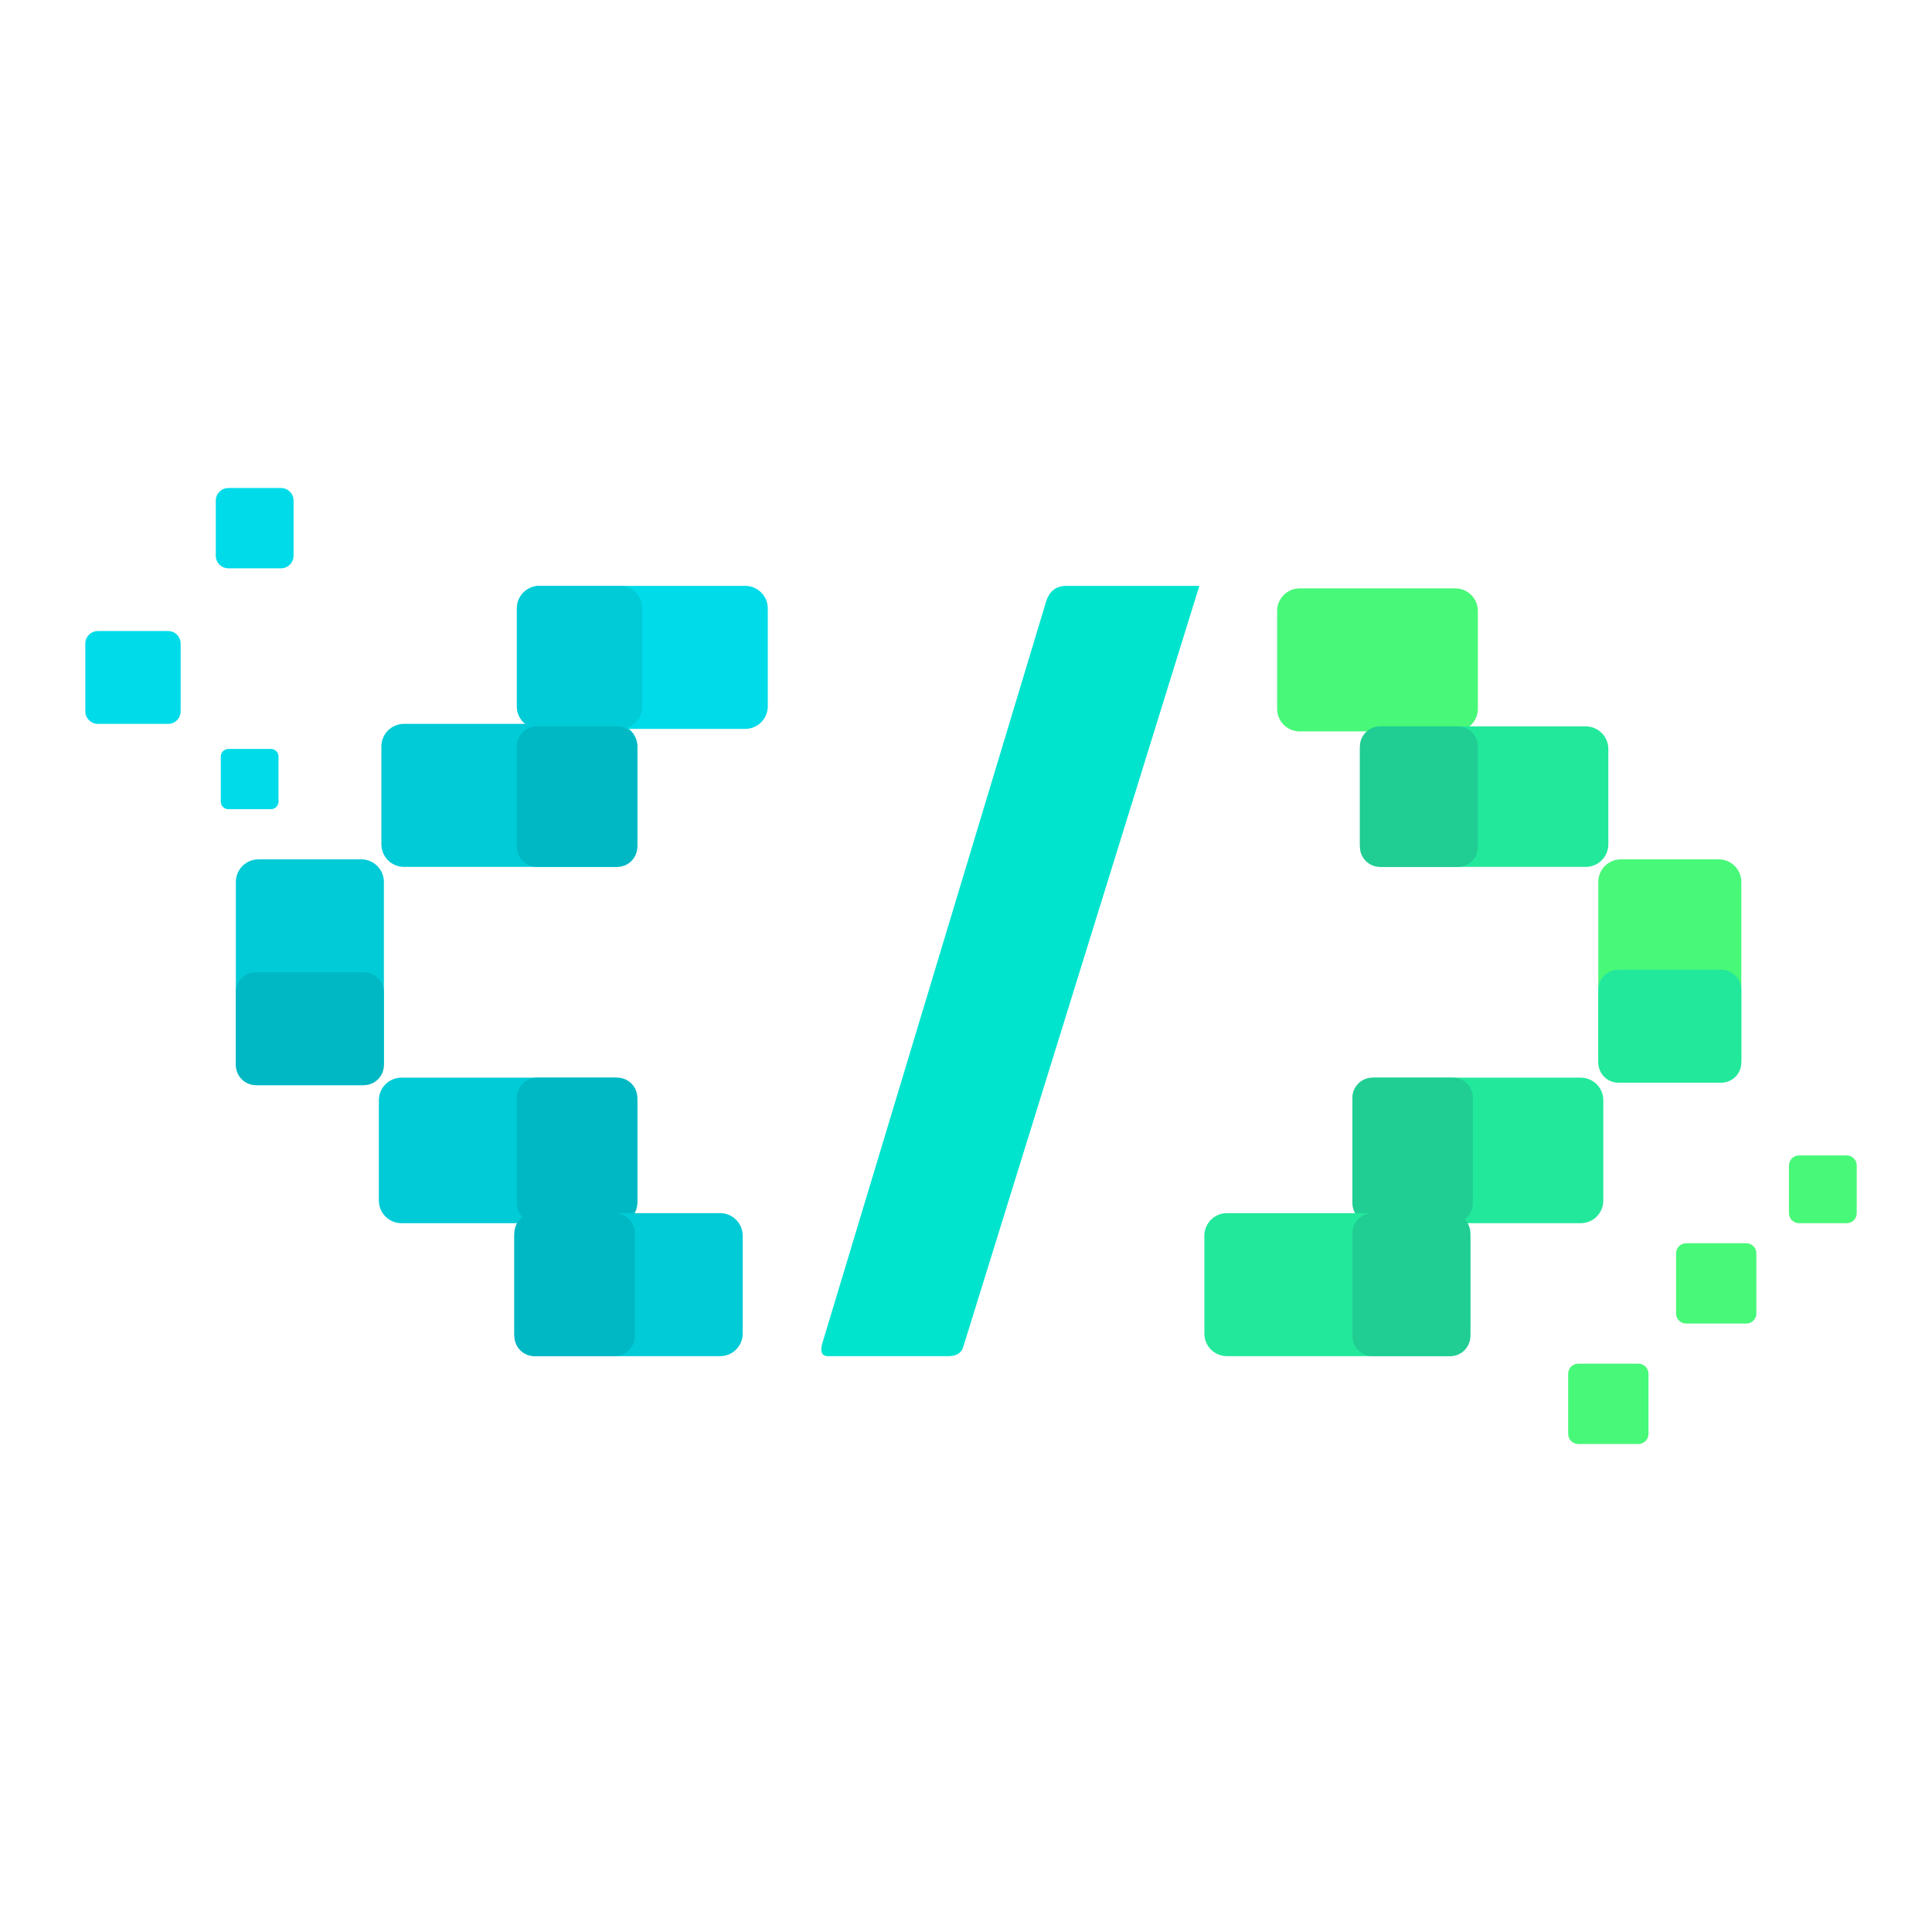
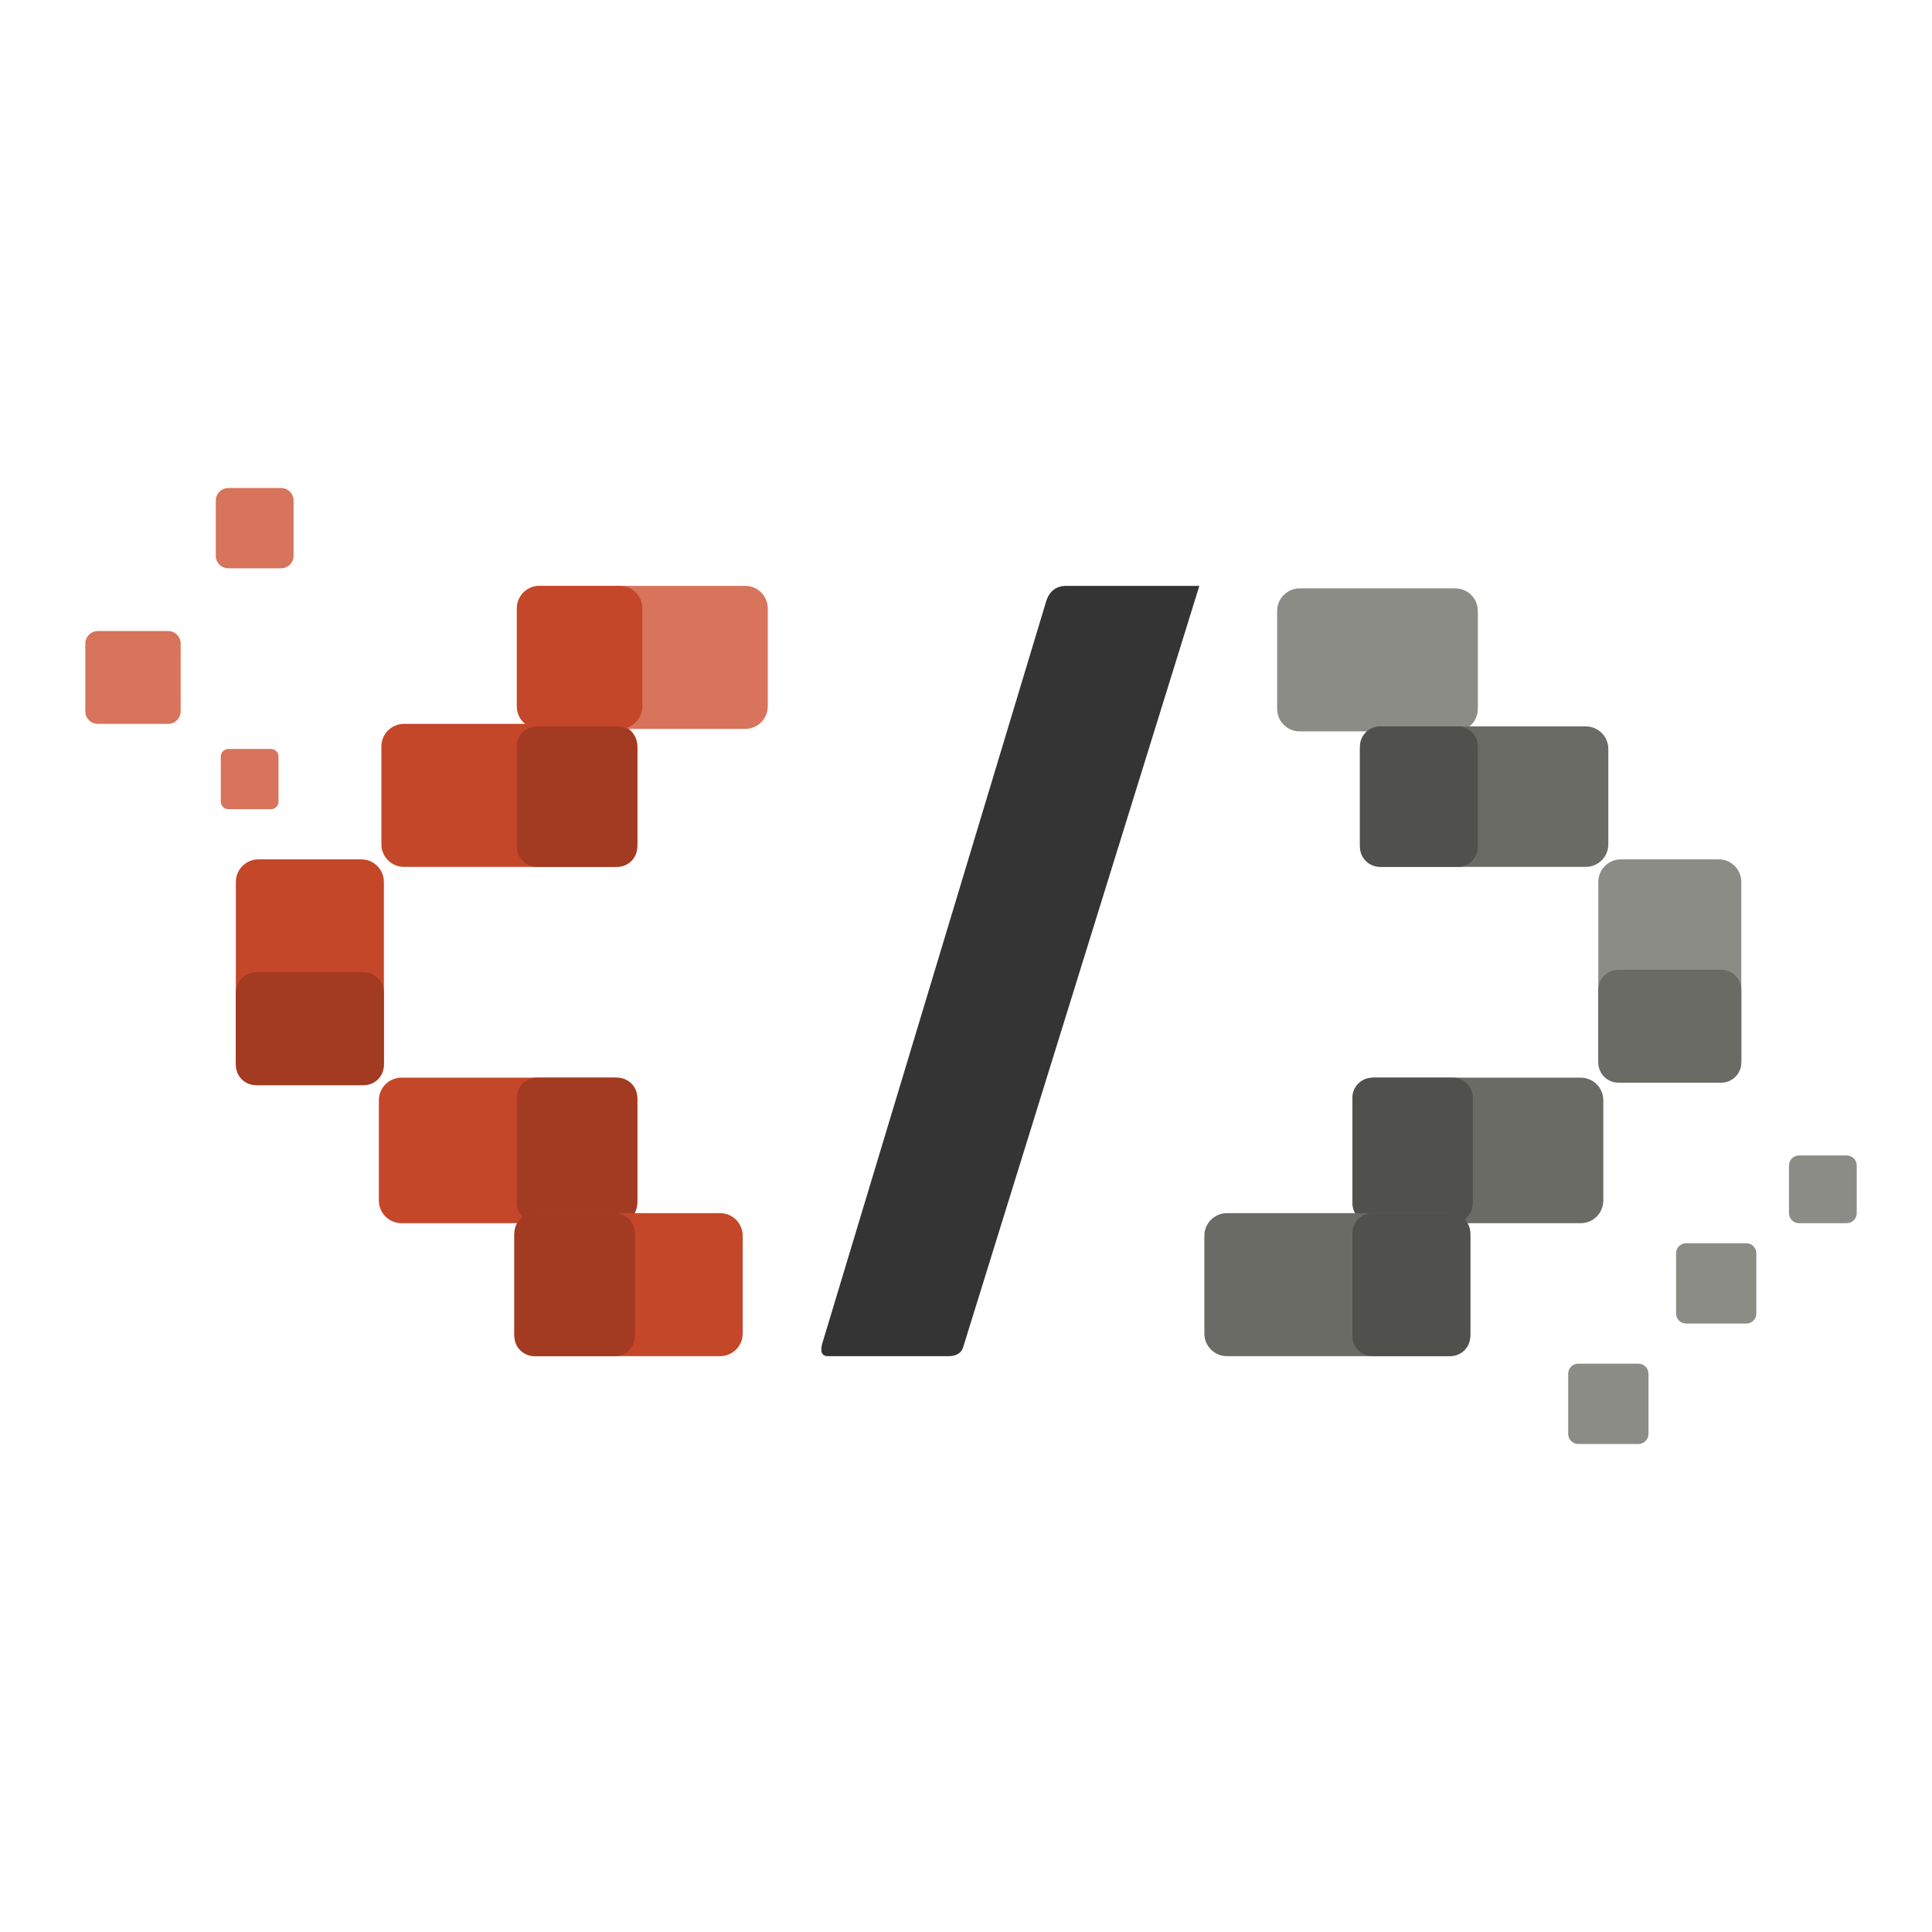
<svg xmlns="http://www.w3.org/2000/svg" viewBox="0 -178.5 770 770">
-   <rect x="86" y="16" width="31" height="32" rx="5" fill="#00dbe9" />
-   <rect x="34" y="73" width="38" height="37" rx="5" fill="#00dbe9" />
-   <rect x="88" y="120" width="23" height="24" rx="3" fill="#00dbe9" />
-   <rect x="206" y="55" width="100" height="57" rx="9" fill="#00dbe9" />
-   <rect x="206" y="55" width="50" height="57" rx="9" fill="#00cbd6" />
-   <rect x="152" y="110" width="102" height="57" rx="9" fill="#00cbd6" />
-   <rect x="206" y="111" width="48" height="56" rx="8" fill="#00b8c4" />
-   <rect x="94" y="164" width="59" height="90" rx="9" fill="#00cbd6" />
-   <rect x="94" y="209" width="59" height="45" rx="8" fill="#00b8c4" />
-   <rect x="151" y="251" width="103" height="58" rx="9" fill="#00cbd6" />
-   <rect x="206" y="251" width="48" height="58" rx="8" fill="#00b8c4" />
-   <rect x="205" y="305" width="91" height="57" rx="9" fill="#00cbd6" />
-   <rect x="205" y="305" width="48" height="57" rx="8" fill="#00b8c4" />
-   <path d="M425 55H478L384 358Q383 362 378 362H330Q326 362 328 356L417 61Q419 55 425 55Z" fill="#00e4ce" />
-   <rect x="509" y="56" width="80" height="57" rx="9" fill="#48f879" />
-   <rect x="542" y="111" width="99" height="56" rx="9" fill="#22e89c" />
-   <rect x="542" y="111" width="47" height="56" rx="8" fill="#20cd92" />
-   <rect x="637" y="164" width="57" height="89" rx="9" fill="#48f879" />
-   <rect x="637" y="208" width="57" height="45" rx="8" fill="#22e89c" />
-   <rect x="539" y="251" width="100" height="58" rx="9" fill="#22e89c" />
-   <rect x="539" y="251" width="48" height="58" rx="8" fill="#20cd92" />
-   <rect x="480" y="305" width="106" height="57" rx="9" fill="#22e89c" />
-   <rect x="539" y="305" width="47" height="57" rx="8" fill="#20cd92" />
-   <rect x="713" y="282" width="27" height="27" rx="4" fill="#48f879" />
-   <rect x="668" y="317" width="32" height="32" rx="4" fill="#48f879" />
-   <rect x="625" y="365" width="32" height="32" rx="4" fill="#48f879" />
+   <rect x="86" y="16" width="31" height="32" rx="5" fill="#d8735c" />
+   <rect x="34" y="73" width="38" height="37" rx="5" fill="#d8735c" />
+   <rect x="88" y="120" width="23" height="24" rx="3" fill="#d8735c" />
+   <rect x="206" y="55" width="100" height="57" rx="9" fill="#d8735c" />
+   <rect x="206" y="55" width="50" height="57" rx="9" fill="#c4472a" />
+   <rect x="152" y="110" width="102" height="57" rx="9" fill="#c4472a" />
+   <rect x="206" y="111" width="48" height="56" rx="8" fill="#a33a22" />
+   <rect x="94" y="164" width="59" height="90" rx="9" fill="#c4472a" />
+   <rect x="94" y="209" width="59" height="45" rx="8" fill="#a33a22" />
+   <rect x="151" y="251" width="103" height="58" rx="9" fill="#c4472a" />
+   <rect x="206" y="251" width="48" height="58" rx="8" fill="#a33a22" />
+   <rect x="205" y="305" width="91" height="57" rx="9" fill="#c4472a" />
+   <rect x="205" y="305" width="48" height="57" rx="8" fill="#a33a22" />
+   <path d="M425 55H478L384 358Q383 362 378 362H330Q326 362 328 356L417 61Q419 55 425 55Z" fill="#343434" />
+   <rect x="509" y="56" width="80" height="57" rx="9" fill="#8c8c87" />
+   <rect x="542" y="111" width="99" height="56" rx="9" fill="#6b6b66" />
+   <rect x="542" y="111" width="47" height="56" rx="8" fill="#50504c" />
+   <rect x="637" y="164" width="57" height="89" rx="9" fill="#8c8c87" />
+   <rect x="637" y="208" width="57" height="45" rx="8" fill="#6b6b66" />
+   <rect x="539" y="251" width="100" height="58" rx="9" fill="#6b6b66" />
+   <rect x="539" y="251" width="48" height="58" rx="8" fill="#50504c" />
+   <rect x="480" y="305" width="106" height="57" rx="9" fill="#6b6b66" />
+   <rect x="539" y="305" width="47" height="57" rx="8" fill="#50504c" />
+   <rect x="713" y="282" width="27" height="27" rx="4" fill="#8c8c87" />
+   <rect x="668" y="317" width="32" height="32" rx="4" fill="#8c8c87" />
+   <rect x="625" y="365" width="32" height="32" rx="4" fill="#8c8c87" />
</svg>
